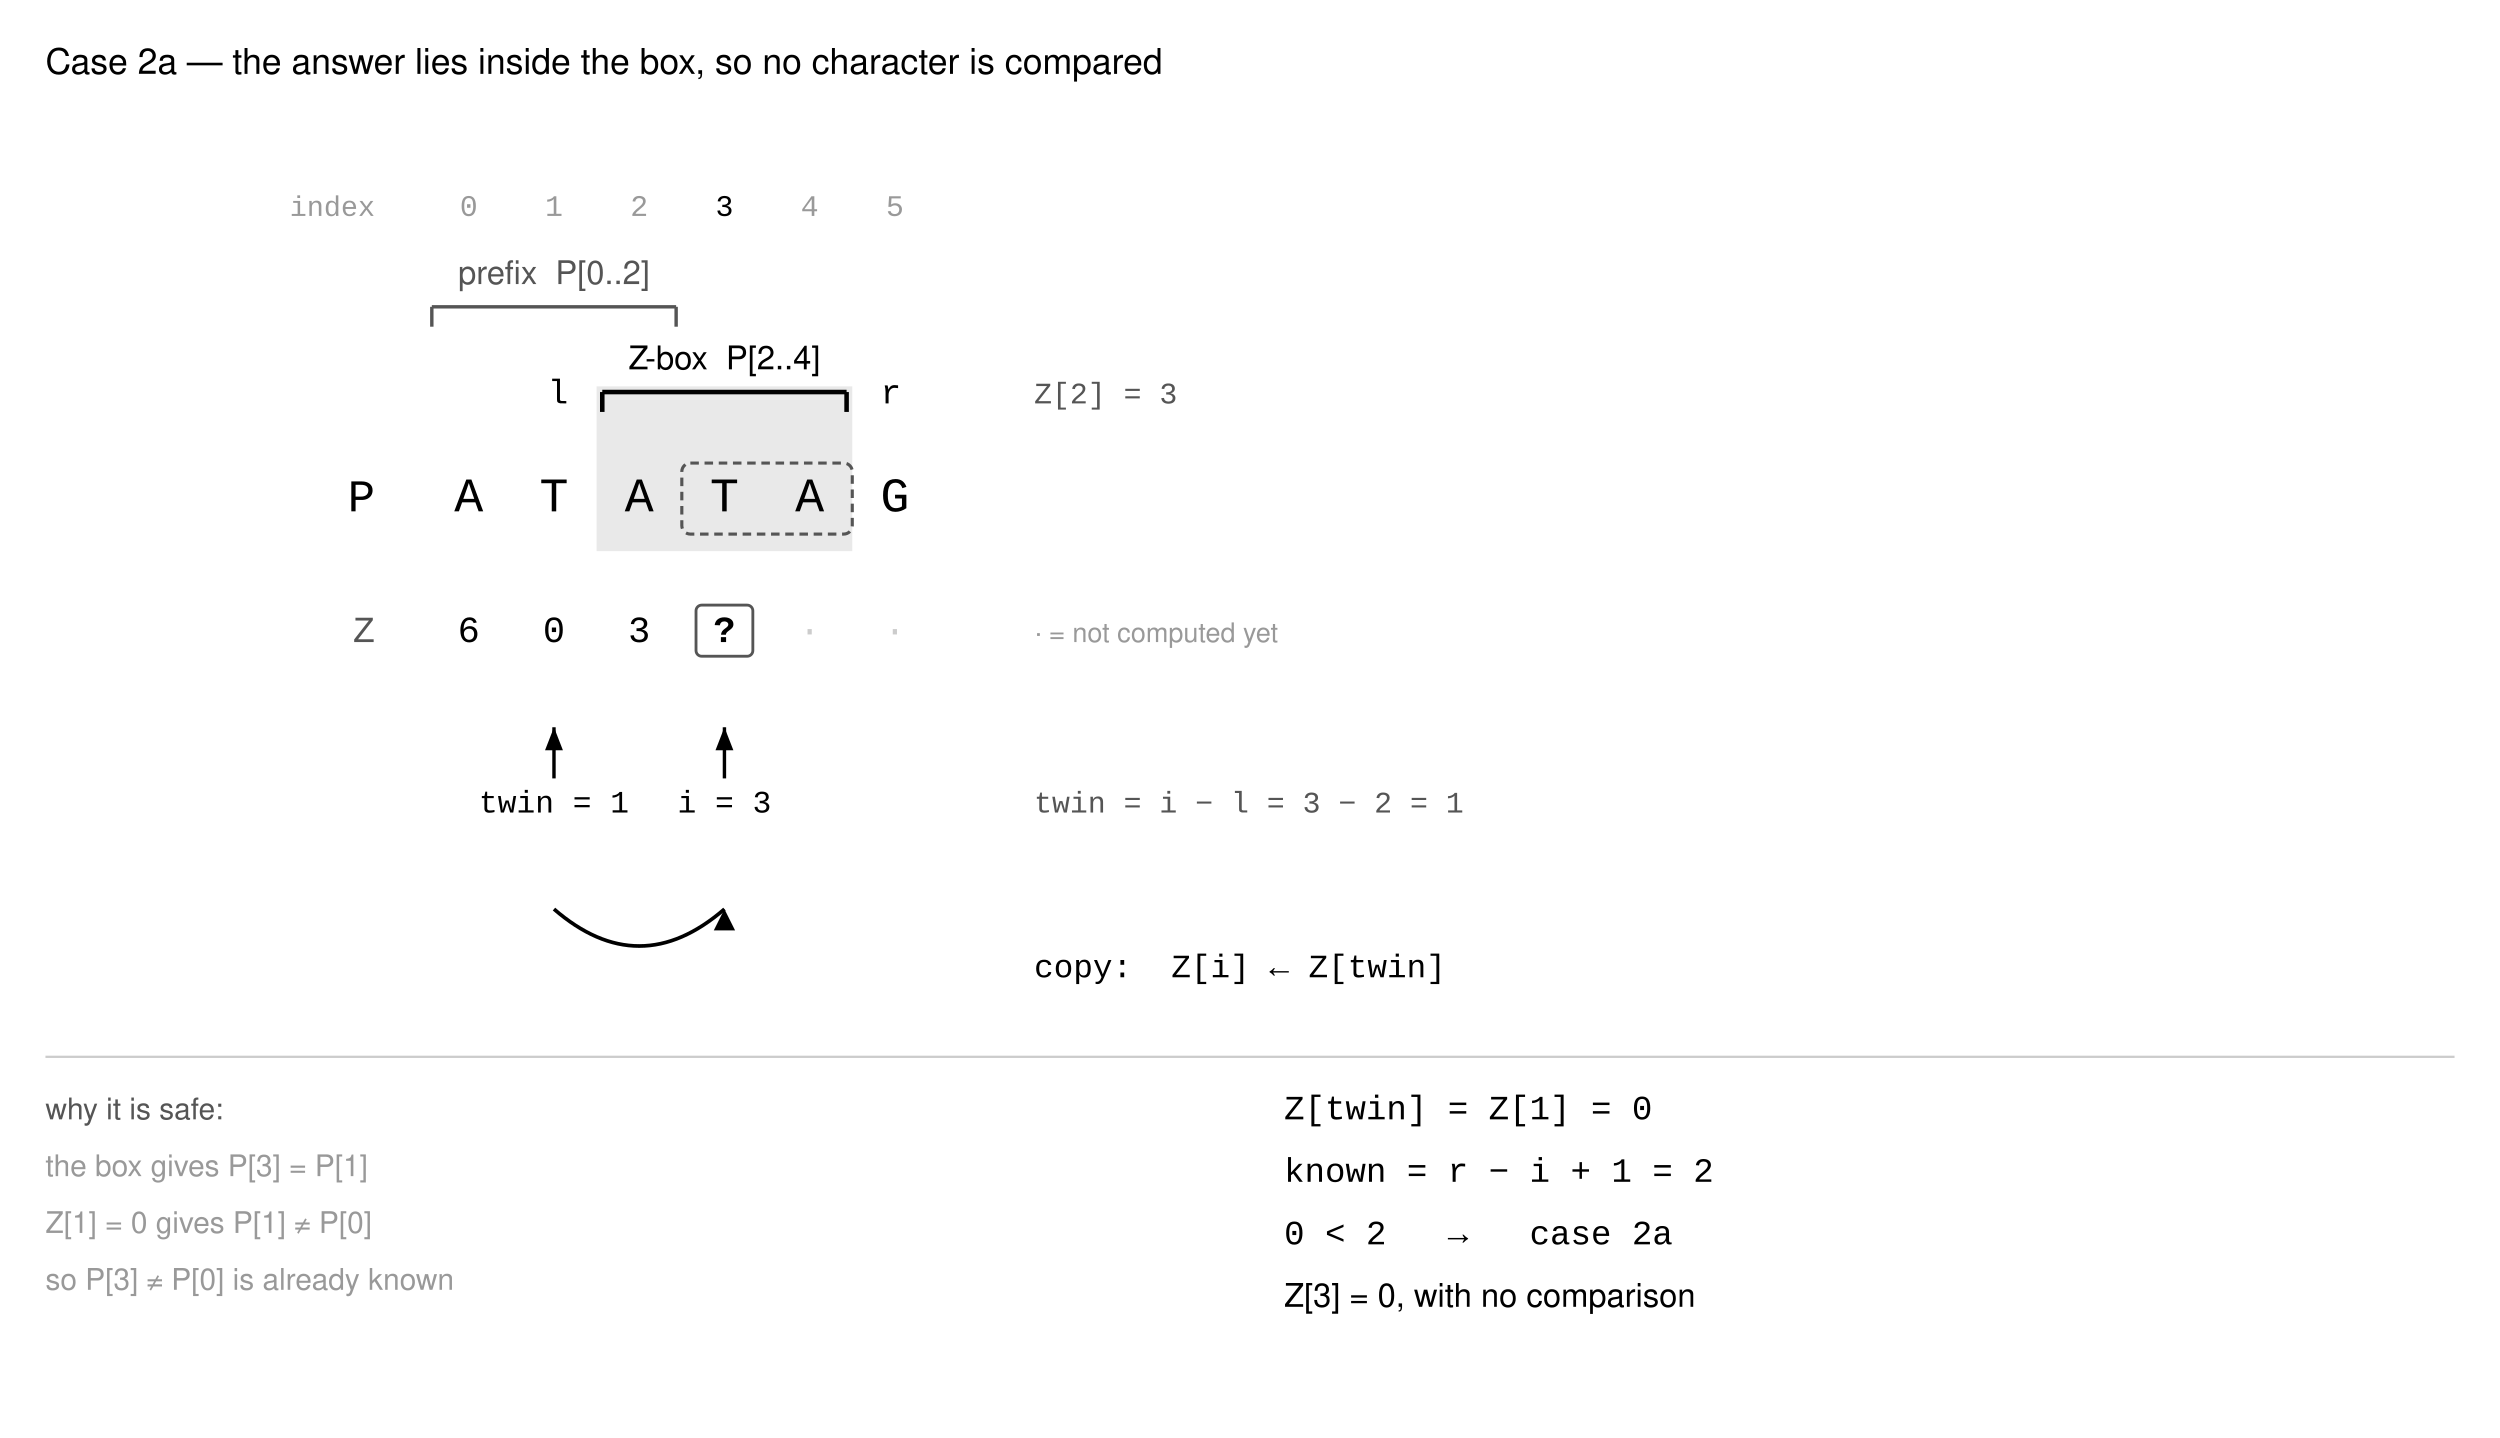
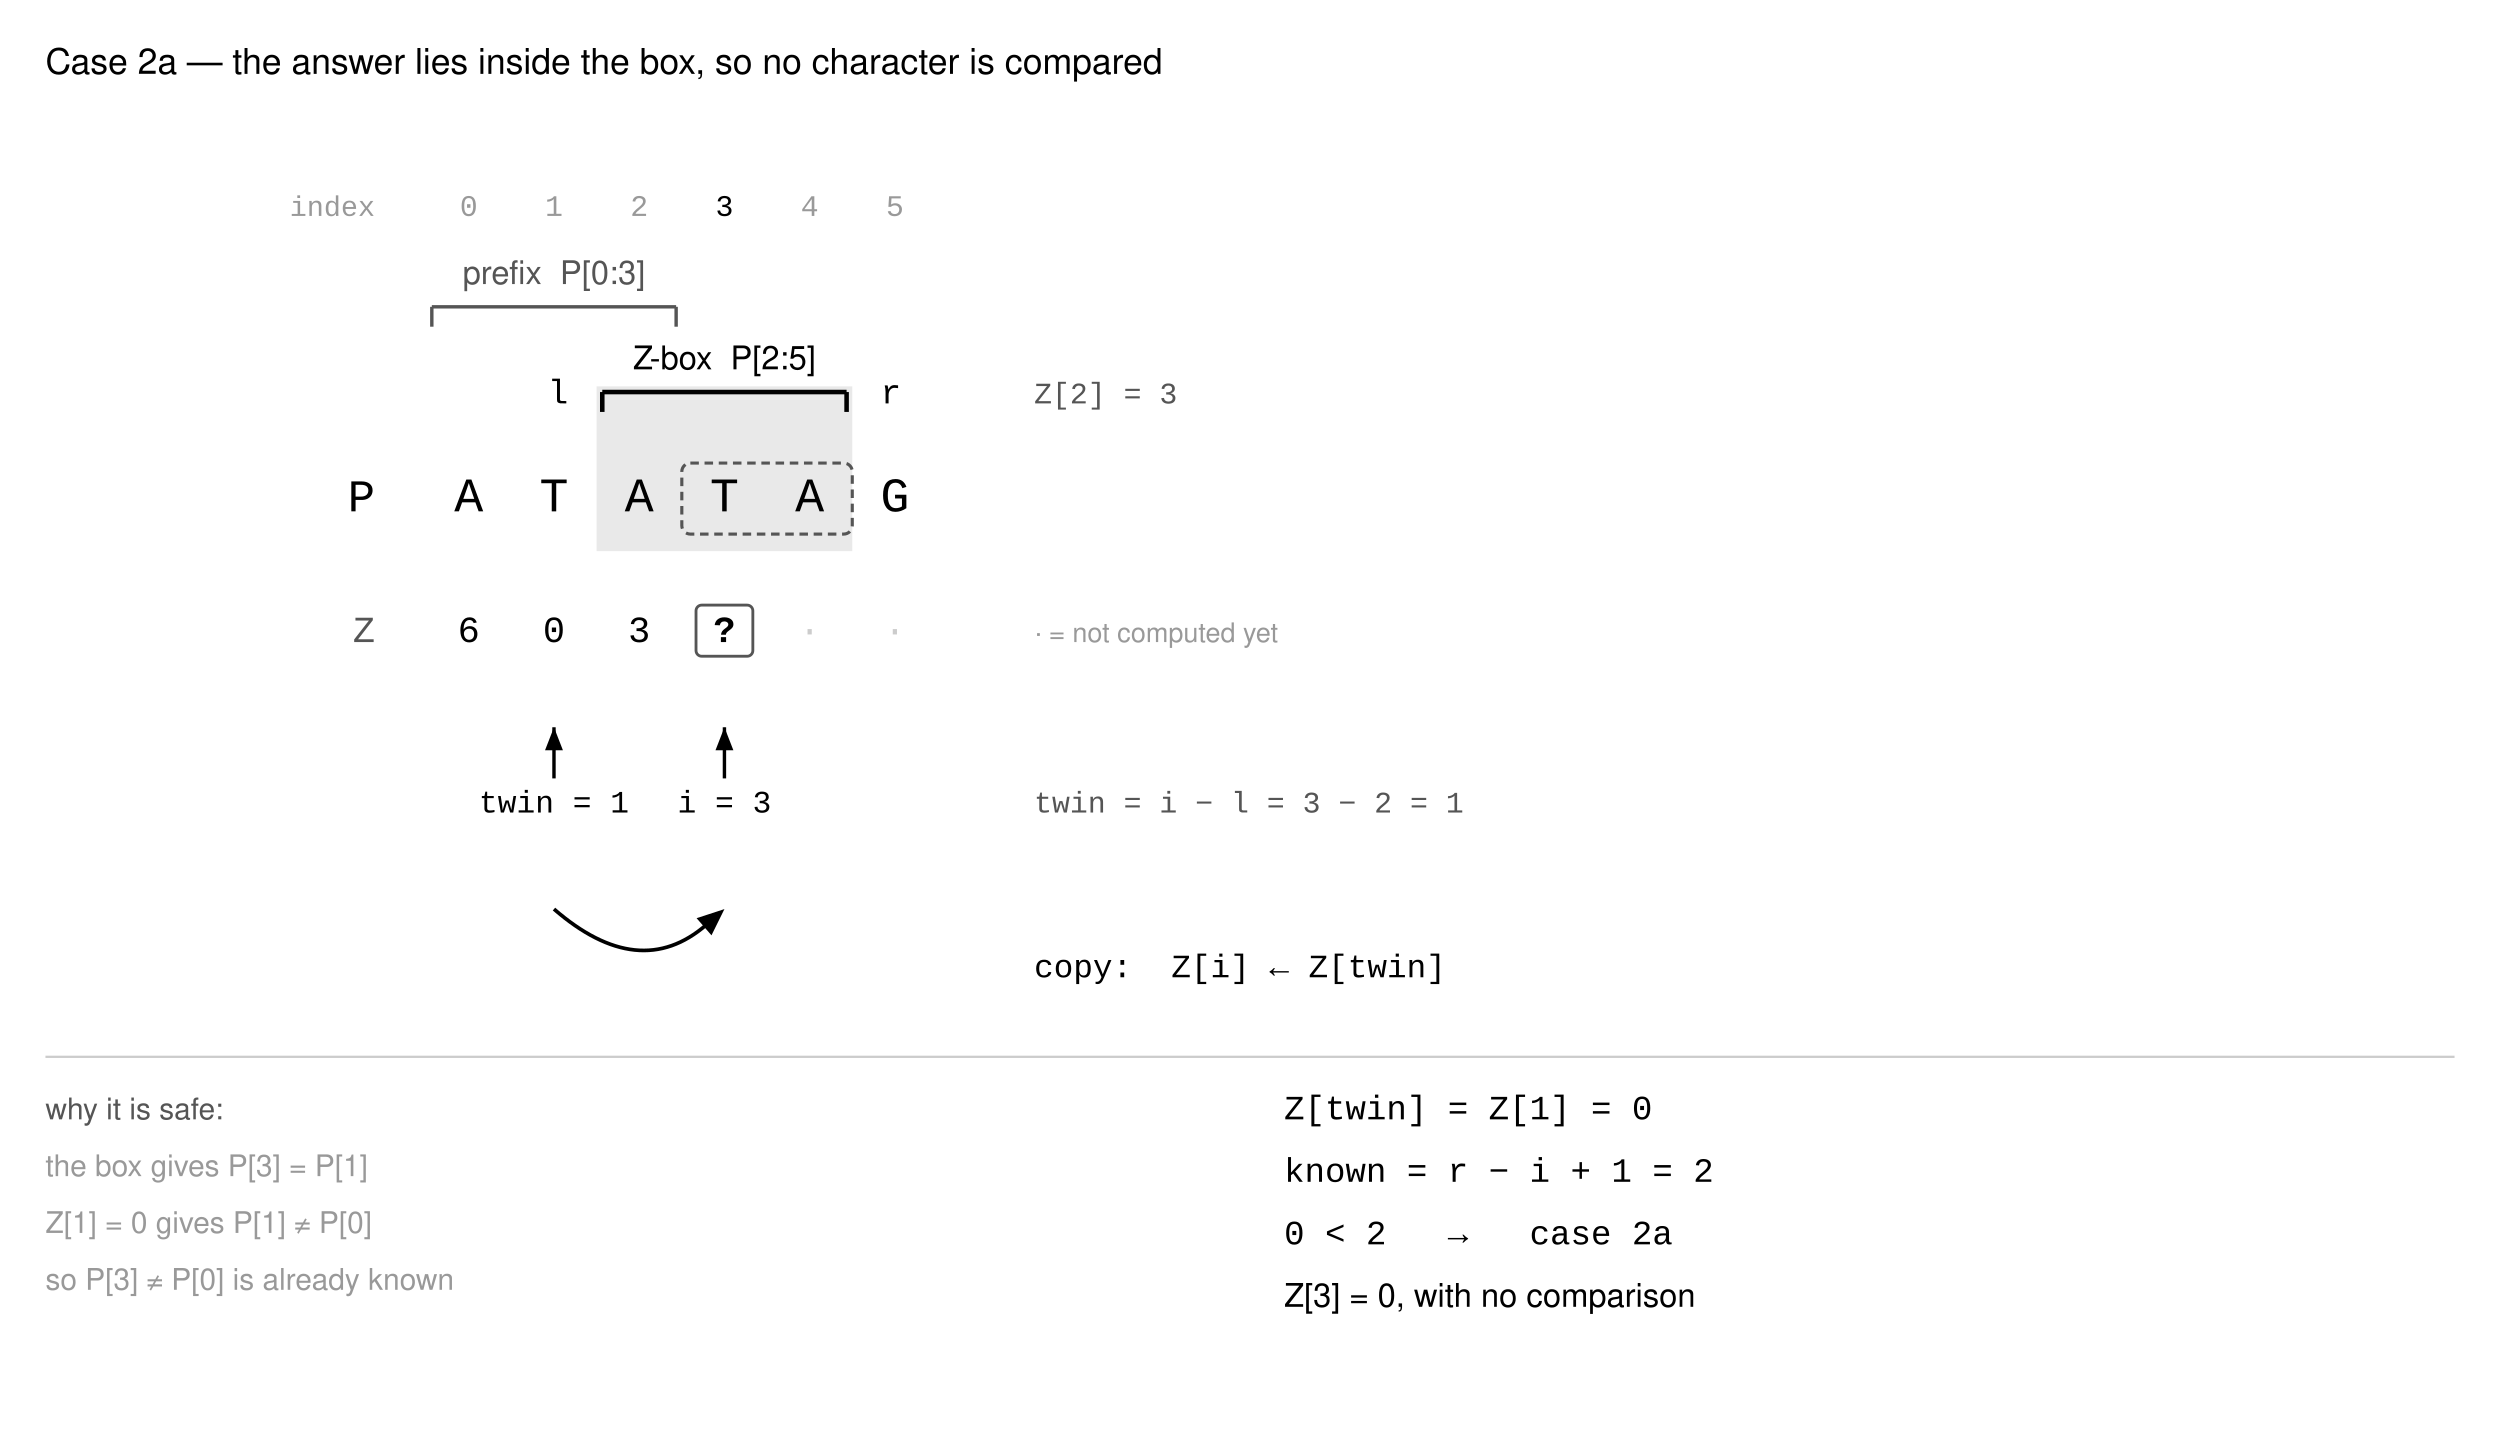
<svg xmlns="http://www.w3.org/2000/svg" width="880" height="506" viewBox="0 0 880 506">
  <text x="16.00" y="26.00" font-family="-apple-system, 'Helvetica Neue', Helvetica, Arial, sans-serif" font-size="12.50" fill="#000000" text-anchor="start" font-weight="normal" xml:space="preserve">Case 2a — the answer lies inside the box, so no character is compared</text>
  <text x="132.00" y="76.00" font-family="ui-monospace, 'SF Mono', Menlo, Consolas, 'Courier New', monospace" font-size="10.00" fill="#999999" text-anchor="end" font-weight="normal" xml:space="preserve">index</text>
  <text x="165.00" y="76.00" font-family="ui-monospace, 'SF Mono', Menlo, Consolas, 'Courier New', monospace" font-size="10.50" fill="#999999" text-anchor="middle" font-weight="normal" xml:space="preserve">0</text>
  <text x="195.00" y="76.00" font-family="ui-monospace, 'SF Mono', Menlo, Consolas, 'Courier New', monospace" font-size="10.50" fill="#999999" text-anchor="middle" font-weight="normal" xml:space="preserve">1</text>
  <text x="225.00" y="76.00" font-family="ui-monospace, 'SF Mono', Menlo, Consolas, 'Courier New', monospace" font-size="10.50" fill="#999999" text-anchor="middle" font-weight="normal" xml:space="preserve">2</text>
  <text x="255.00" y="76.00" font-family="ui-monospace, 'SF Mono', Menlo, Consolas, 'Courier New', monospace" font-size="10.50" fill="#000000" text-anchor="middle" font-weight="normal" xml:space="preserve">3</text>
  <text x="285.00" y="76.00" font-family="ui-monospace, 'SF Mono', Menlo, Consolas, 'Courier New', monospace" font-size="10.50" fill="#999999" text-anchor="middle" font-weight="normal" xml:space="preserve">4</text>
  <text x="315.00" y="76.00" font-family="ui-monospace, 'SF Mono', Menlo, Consolas, 'Courier New', monospace" font-size="10.50" fill="#999999" text-anchor="middle" font-weight="normal" xml:space="preserve">5</text>
  <line x1="152.00" y1="108.00" x2="238.00" y2="108.00" stroke="#555555" stroke-width="1.20" />
  <line x1="152.00" y1="108.00" x2="152.00" y2="115.00" stroke="#555555" stroke-width="1.20" />
  <line x1="238.00" y1="108.00" x2="238.00" y2="115.00" stroke="#555555" stroke-width="1.20" />
-   <text x="195.00" y="100.00" font-family="-apple-system, 'Helvetica Neue', Helvetica, Arial, sans-serif" font-size="11.50" fill="#555555" text-anchor="middle" font-weight="normal" xml:space="preserve">prefix  P[0..2]</text>
+   <text x="195.00" y="100.00" font-family="-apple-system, 'Helvetica Neue', Helvetica, Arial, sans-serif" font-size="11.50" fill="#555555" text-anchor="middle" font-weight="normal" xml:space="preserve">prefix  P[0:3]</text>
  <rect x="210.00" y="136.00" width="90.00" height="58.00" fill="#e9e9e9" stroke="none" stroke-width="1.00" rx="0.0" />
  <line x1="212.00" y1="138.00" x2="298.00" y2="138.00" stroke="#000000" stroke-width="1.60" />
  <line x1="212.00" y1="138.00" x2="212.00" y2="145.00" stroke="#000000" stroke-width="1.60" />
  <line x1="298.00" y1="138.00" x2="298.00" y2="145.00" stroke="#000000" stroke-width="1.60" />
-   <text x="255.00" y="130.00" font-family="-apple-system, 'Helvetica Neue', Helvetica, Arial, sans-serif" font-size="11.50" fill="#000000" text-anchor="middle" font-weight="normal" xml:space="preserve">Z-box  P[2..4]</text>
+   <text x="255.00" y="130.00" font-family="-apple-system, 'Helvetica Neue', Helvetica, Arial, sans-serif" font-size="11.50" fill="#000000" text-anchor="middle" font-weight="normal" xml:space="preserve">Z-box  P[2:5]</text>
  <text x="200.00" y="142.00" font-family="ui-monospace, 'SF Mono', Menlo, Consolas, 'Courier New', monospace" font-size="12.00" fill="#000000" text-anchor="end" font-weight="normal" xml:space="preserve">l</text>
  <text x="310.00" y="142.00" font-family="ui-monospace, 'SF Mono', Menlo, Consolas, 'Courier New', monospace" font-size="12.00" fill="#000000" text-anchor="start" font-weight="normal" xml:space="preserve">r</text>
  <text x="364.00" y="142.00" font-family="ui-monospace, 'SF Mono', Menlo, Consolas, 'Courier New', monospace" font-size="10.50" fill="#555555" text-anchor="start" font-weight="normal" xml:space="preserve">Z[2] = 3</text>
  <rect x="240.00" y="163.00" width="60.00" height="25.00" fill="none" stroke="#555555" stroke-width="1.10" rx="3.0" stroke-dasharray="3 2" />
  <text x="132.00" y="180.00" font-family="ui-monospace, 'SF Mono', Menlo, Consolas, 'Courier New', monospace" font-size="16.00" fill="#000000" text-anchor="end" font-weight="normal" xml:space="preserve">P</text>
  <text x="165.00" y="180.00" font-family="ui-monospace, 'SF Mono', Menlo, Consolas, 'Courier New', monospace" font-size="17.00" fill="#000000" text-anchor="middle" font-weight="normal" xml:space="preserve">A</text>
  <text x="195.00" y="180.00" font-family="ui-monospace, 'SF Mono', Menlo, Consolas, 'Courier New', monospace" font-size="17.00" fill="#000000" text-anchor="middle" font-weight="normal" xml:space="preserve">T</text>
  <text x="225.00" y="180.00" font-family="ui-monospace, 'SF Mono', Menlo, Consolas, 'Courier New', monospace" font-size="17.00" fill="#000000" text-anchor="middle" font-weight="normal" xml:space="preserve">A</text>
  <text x="255.00" y="180.00" font-family="ui-monospace, 'SF Mono', Menlo, Consolas, 'Courier New', monospace" font-size="17.00" fill="#000000" text-anchor="middle" font-weight="normal" xml:space="preserve">T</text>
  <text x="285.00" y="180.00" font-family="ui-monospace, 'SF Mono', Menlo, Consolas, 'Courier New', monospace" font-size="17.00" fill="#000000" text-anchor="middle" font-weight="normal" xml:space="preserve">A</text>
  <text x="315.00" y="180.00" font-family="ui-monospace, 'SF Mono', Menlo, Consolas, 'Courier New', monospace" font-size="17.00" fill="#000000" text-anchor="middle" font-weight="normal" xml:space="preserve">G</text>
  <text x="132.00" y="226.00" font-family="ui-monospace, 'SF Mono', Menlo, Consolas, 'Courier New', monospace" font-size="13.00" fill="#555555" text-anchor="end" font-weight="normal" xml:space="preserve">Z</text>
  <text x="165.00" y="226.00" font-family="ui-monospace, 'SF Mono', Menlo, Consolas, 'Courier New', monospace" font-size="13.00" fill="#000000" text-anchor="middle" font-weight="normal" xml:space="preserve">6</text>
  <text x="195.00" y="226.00" font-family="ui-monospace, 'SF Mono', Menlo, Consolas, 'Courier New', monospace" font-size="13.00" fill="#000000" text-anchor="middle" font-weight="normal" xml:space="preserve">0</text>
  <text x="225.00" y="226.00" font-family="ui-monospace, 'SF Mono', Menlo, Consolas, 'Courier New', monospace" font-size="13.00" fill="#000000" text-anchor="middle" font-weight="normal" xml:space="preserve">3</text>
  <text x="255.00" y="226.00" font-family="ui-monospace, 'SF Mono', Menlo, Consolas, 'Courier New', monospace" font-size="13.00" fill="#000000" text-anchor="middle" font-weight="bold" xml:space="preserve">?</text>
  <rect x="245.00" y="213.00" width="20.00" height="18.00" fill="none" stroke="#555555" stroke-width="1.00" rx="2.0" />
  <text x="285.00" y="226.00" font-family="ui-monospace, 'SF Mono', Menlo, Consolas, 'Courier New', monospace" font-size="13.00" fill="#cccccc" text-anchor="middle" font-weight="normal" xml:space="preserve">·</text>
  <text x="315.00" y="226.00" font-family="ui-monospace, 'SF Mono', Menlo, Consolas, 'Courier New', monospace" font-size="13.00" fill="#cccccc" text-anchor="middle" font-weight="normal" xml:space="preserve">·</text>
  <text x="364.00" y="226.00" font-family="-apple-system, 'Helvetica Neue', Helvetica, Arial, sans-serif" font-size="9.50" fill="#999999" text-anchor="start" font-weight="normal" xml:space="preserve">· = not computed yet</text>
  <line x1="195.00" y1="274.00" x2="195.00" y2="256.00" stroke="#000000" stroke-width="1.20" />
  <path d="M 195.00 256.00 L 198.15 264.10 L 191.85 264.10 Z" fill="#000000" />
  <text x="195.00" y="286.00" font-family="ui-monospace, 'SF Mono', Menlo, Consolas, 'Courier New', monospace" font-size="11.00" fill="#000000" text-anchor="middle" font-weight="normal" xml:space="preserve">twin = 1</text>
  <line x1="255.00" y1="274.00" x2="255.00" y2="256.00" stroke="#000000" stroke-width="1.20" />
  <path d="M 255.00 256.00 L 258.15 264.10 L 251.85 264.10 Z" fill="#000000" />
  <text x="255.00" y="286.00" font-family="ui-monospace, 'SF Mono', Menlo, Consolas, 'Courier New', monospace" font-size="11.00" fill="#000000" text-anchor="middle" font-weight="normal" xml:space="preserve">i = 3</text>
  <text x="364.00" y="286.00" font-family="ui-monospace, 'SF Mono', Menlo, Consolas, 'Courier New', monospace" font-size="10.50" fill="#555555" text-anchor="start" font-weight="normal" xml:space="preserve">twin = i − l = 3 − 2 = 1</text>
-   <path d="M 195.00 320.00 Q 225.00 346.00 255.00 320.00" fill="none" stroke="#000000" stroke-width="1.30" />
-   <path d="M 255.00 320.00 L 251.25 327.50 L 258.75 327.50 Z" fill="#000000" />
+   <path d="M 195.00 320.00 Q 225.00 346.00 248.58 325.57" fill="none" stroke="#000000" stroke-width="1.30" />
+   <path d="M 255.00 320.00 L 250.44 329.24 L 245.20 323.20 Z" fill="#000000" />
  <text x="364.00" y="344.00" font-family="ui-monospace, 'SF Mono', Menlo, Consolas, 'Courier New', monospace" font-size="11.50" fill="#000000" text-anchor="start" font-weight="normal" xml:space="preserve">copy:  Z[i] ← Z[twin]</text>
  <line x1="16.00" y1="372.00" x2="864.00" y2="372.00" stroke="#cccccc" stroke-width="0.80" />
  <text x="16.00" y="394.00" font-family="-apple-system, 'Helvetica Neue', Helvetica, Arial, sans-serif" font-size="10.50" fill="#555555" text-anchor="start" font-weight="normal" xml:space="preserve">why it is safe:</text>
  <text x="16.00" y="414.00" font-family="-apple-system, 'Helvetica Neue', Helvetica, Arial, sans-serif" font-size="10.50" fill="#999999" text-anchor="start" font-weight="normal" xml:space="preserve">the box gives P[3] = P[1]</text>
  <text x="16.00" y="434.00" font-family="-apple-system, 'Helvetica Neue', Helvetica, Arial, sans-serif" font-size="10.50" fill="#999999" text-anchor="start" font-weight="normal" xml:space="preserve">Z[1] = 0 gives P[1] ≠ P[0]</text>
  <text x="16.00" y="454.00" font-family="-apple-system, 'Helvetica Neue', Helvetica, Arial, sans-serif" font-size="10.50" fill="#999999" text-anchor="start" font-weight="normal" xml:space="preserve">so P[3] ≠ P[0] is already known</text>
  <text x="452.00" y="394.00" font-family="ui-monospace, 'SF Mono', Menlo, Consolas, 'Courier New', monospace" font-size="12.00" fill="#000000" text-anchor="start" font-weight="normal" xml:space="preserve">Z[twin] = Z[1] = 0</text>
  <text x="452.00" y="416.00" font-family="ui-monospace, 'SF Mono', Menlo, Consolas, 'Courier New', monospace" font-size="12.00" fill="#000000" text-anchor="start" font-weight="normal" xml:space="preserve">known = r − i + 1 = 2</text>
  <text x="452.00" y="438.00" font-family="ui-monospace, 'SF Mono', Menlo, Consolas, 'Courier New', monospace" font-size="12.00" fill="#000000" text-anchor="start" font-weight="normal" xml:space="preserve">0 &lt; 2   →   case 2a</text>
  <text x="452.00" y="460.00" font-family="-apple-system, 'Helvetica Neue', Helvetica, Arial, sans-serif" font-size="11.50" fill="#000000" text-anchor="start" font-weight="normal" xml:space="preserve">Z[3] = 0, with no comparison</text>
</svg>
